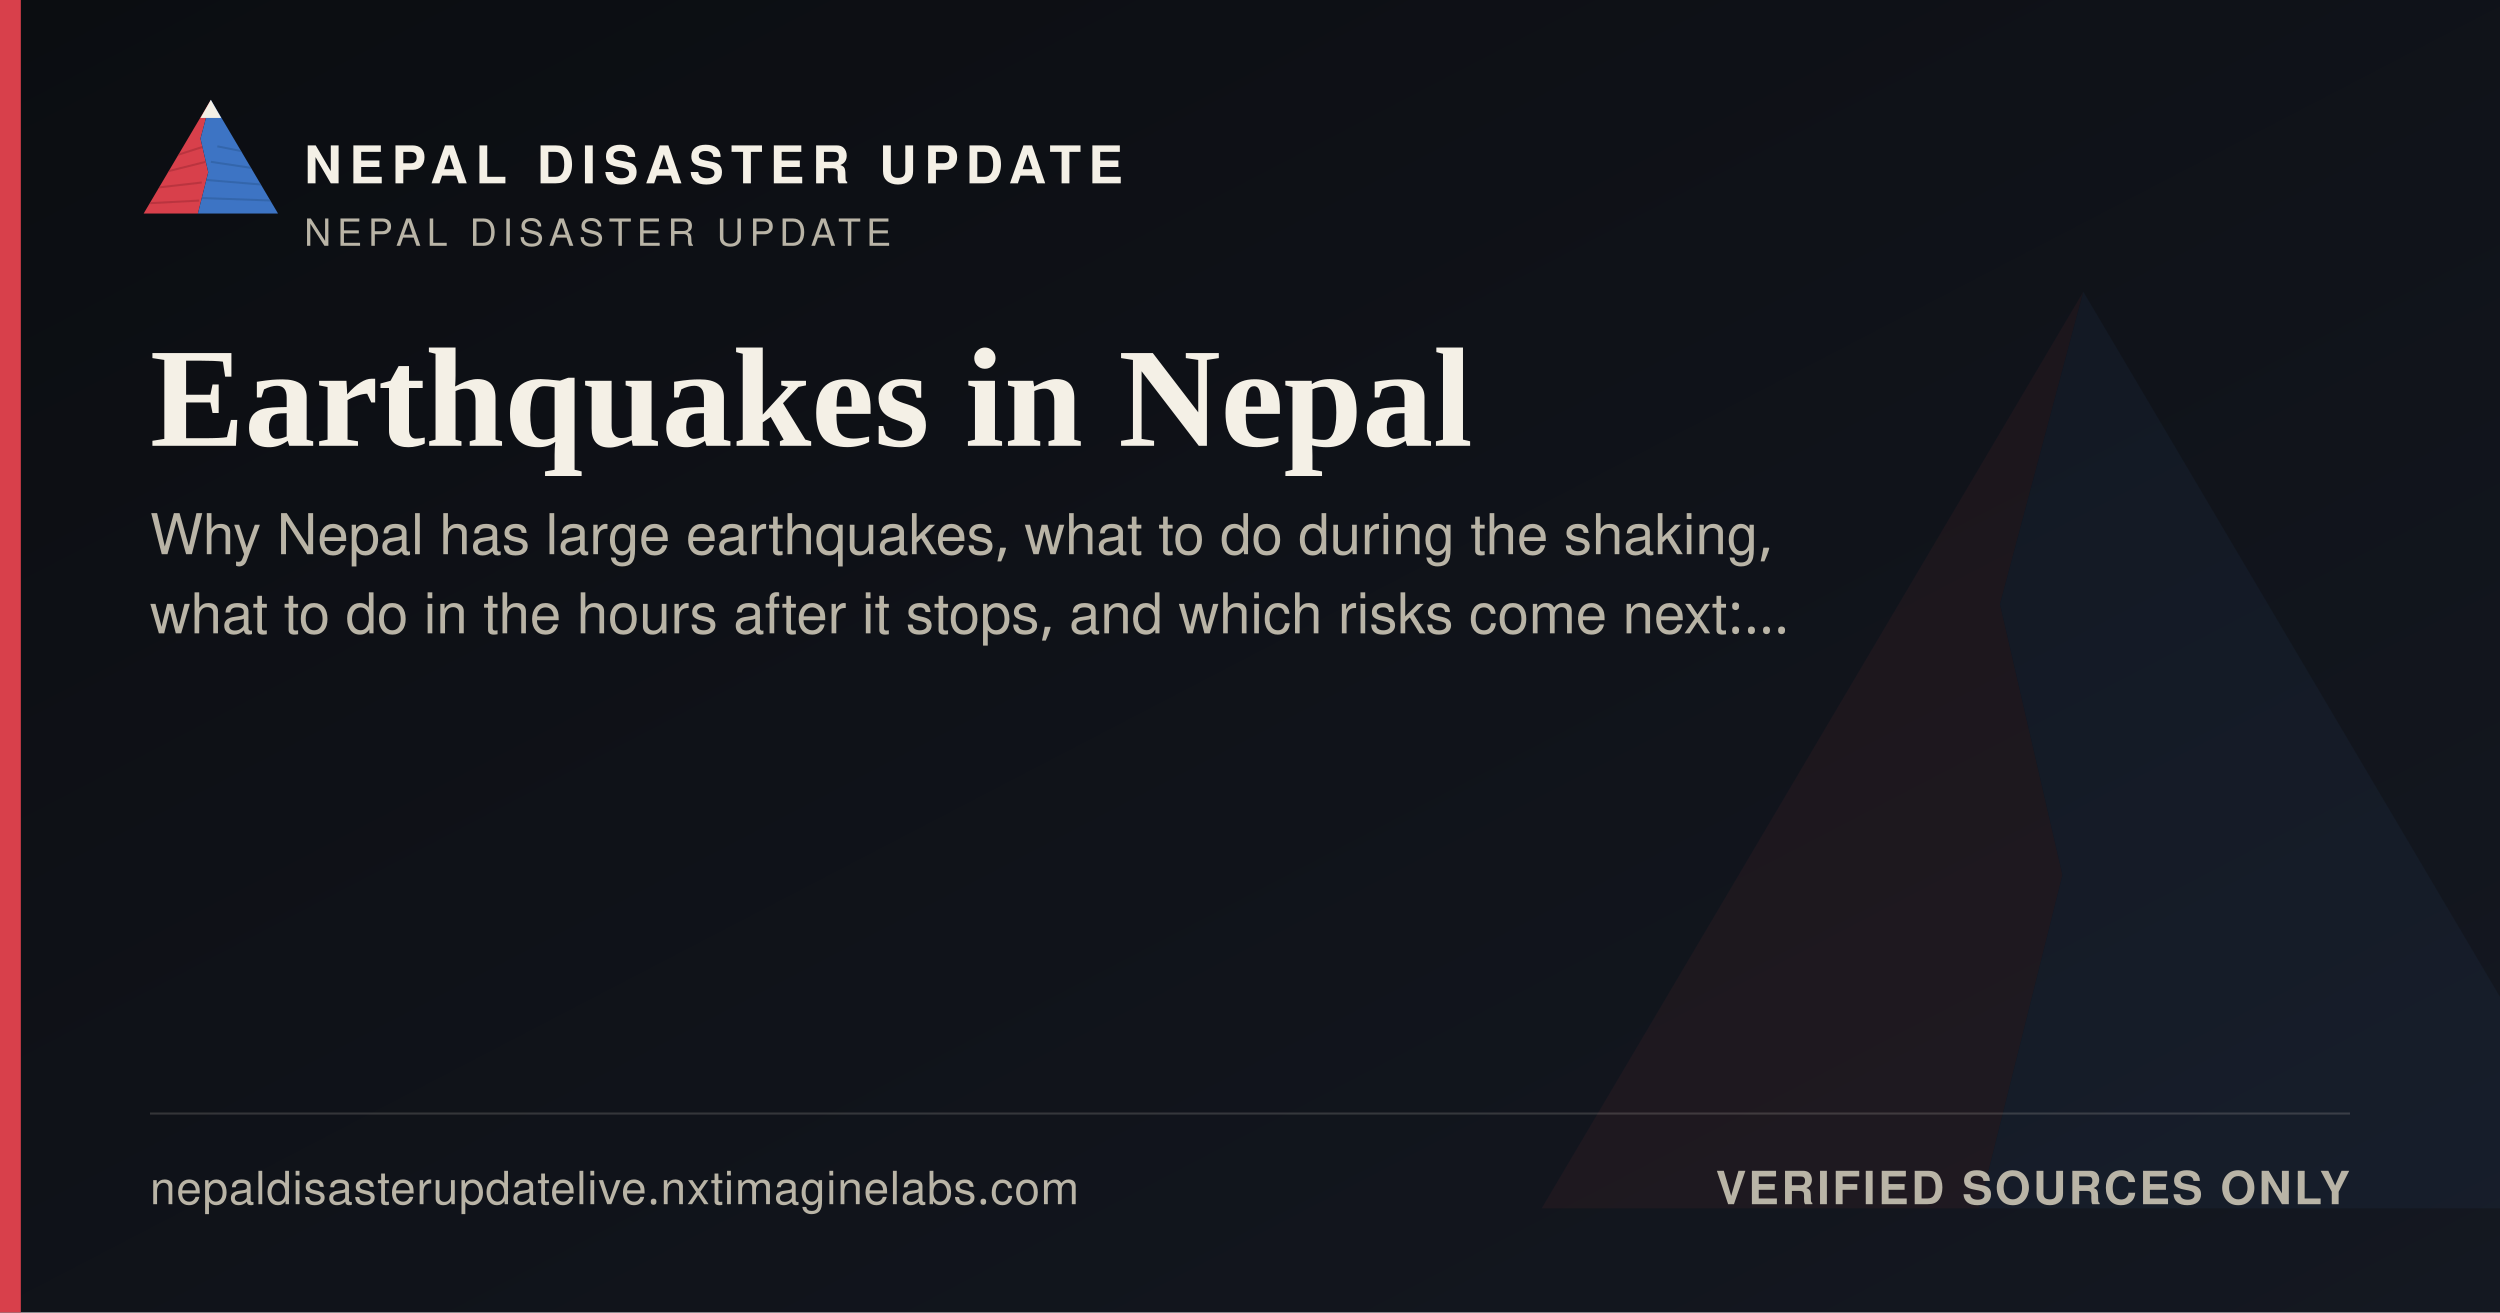
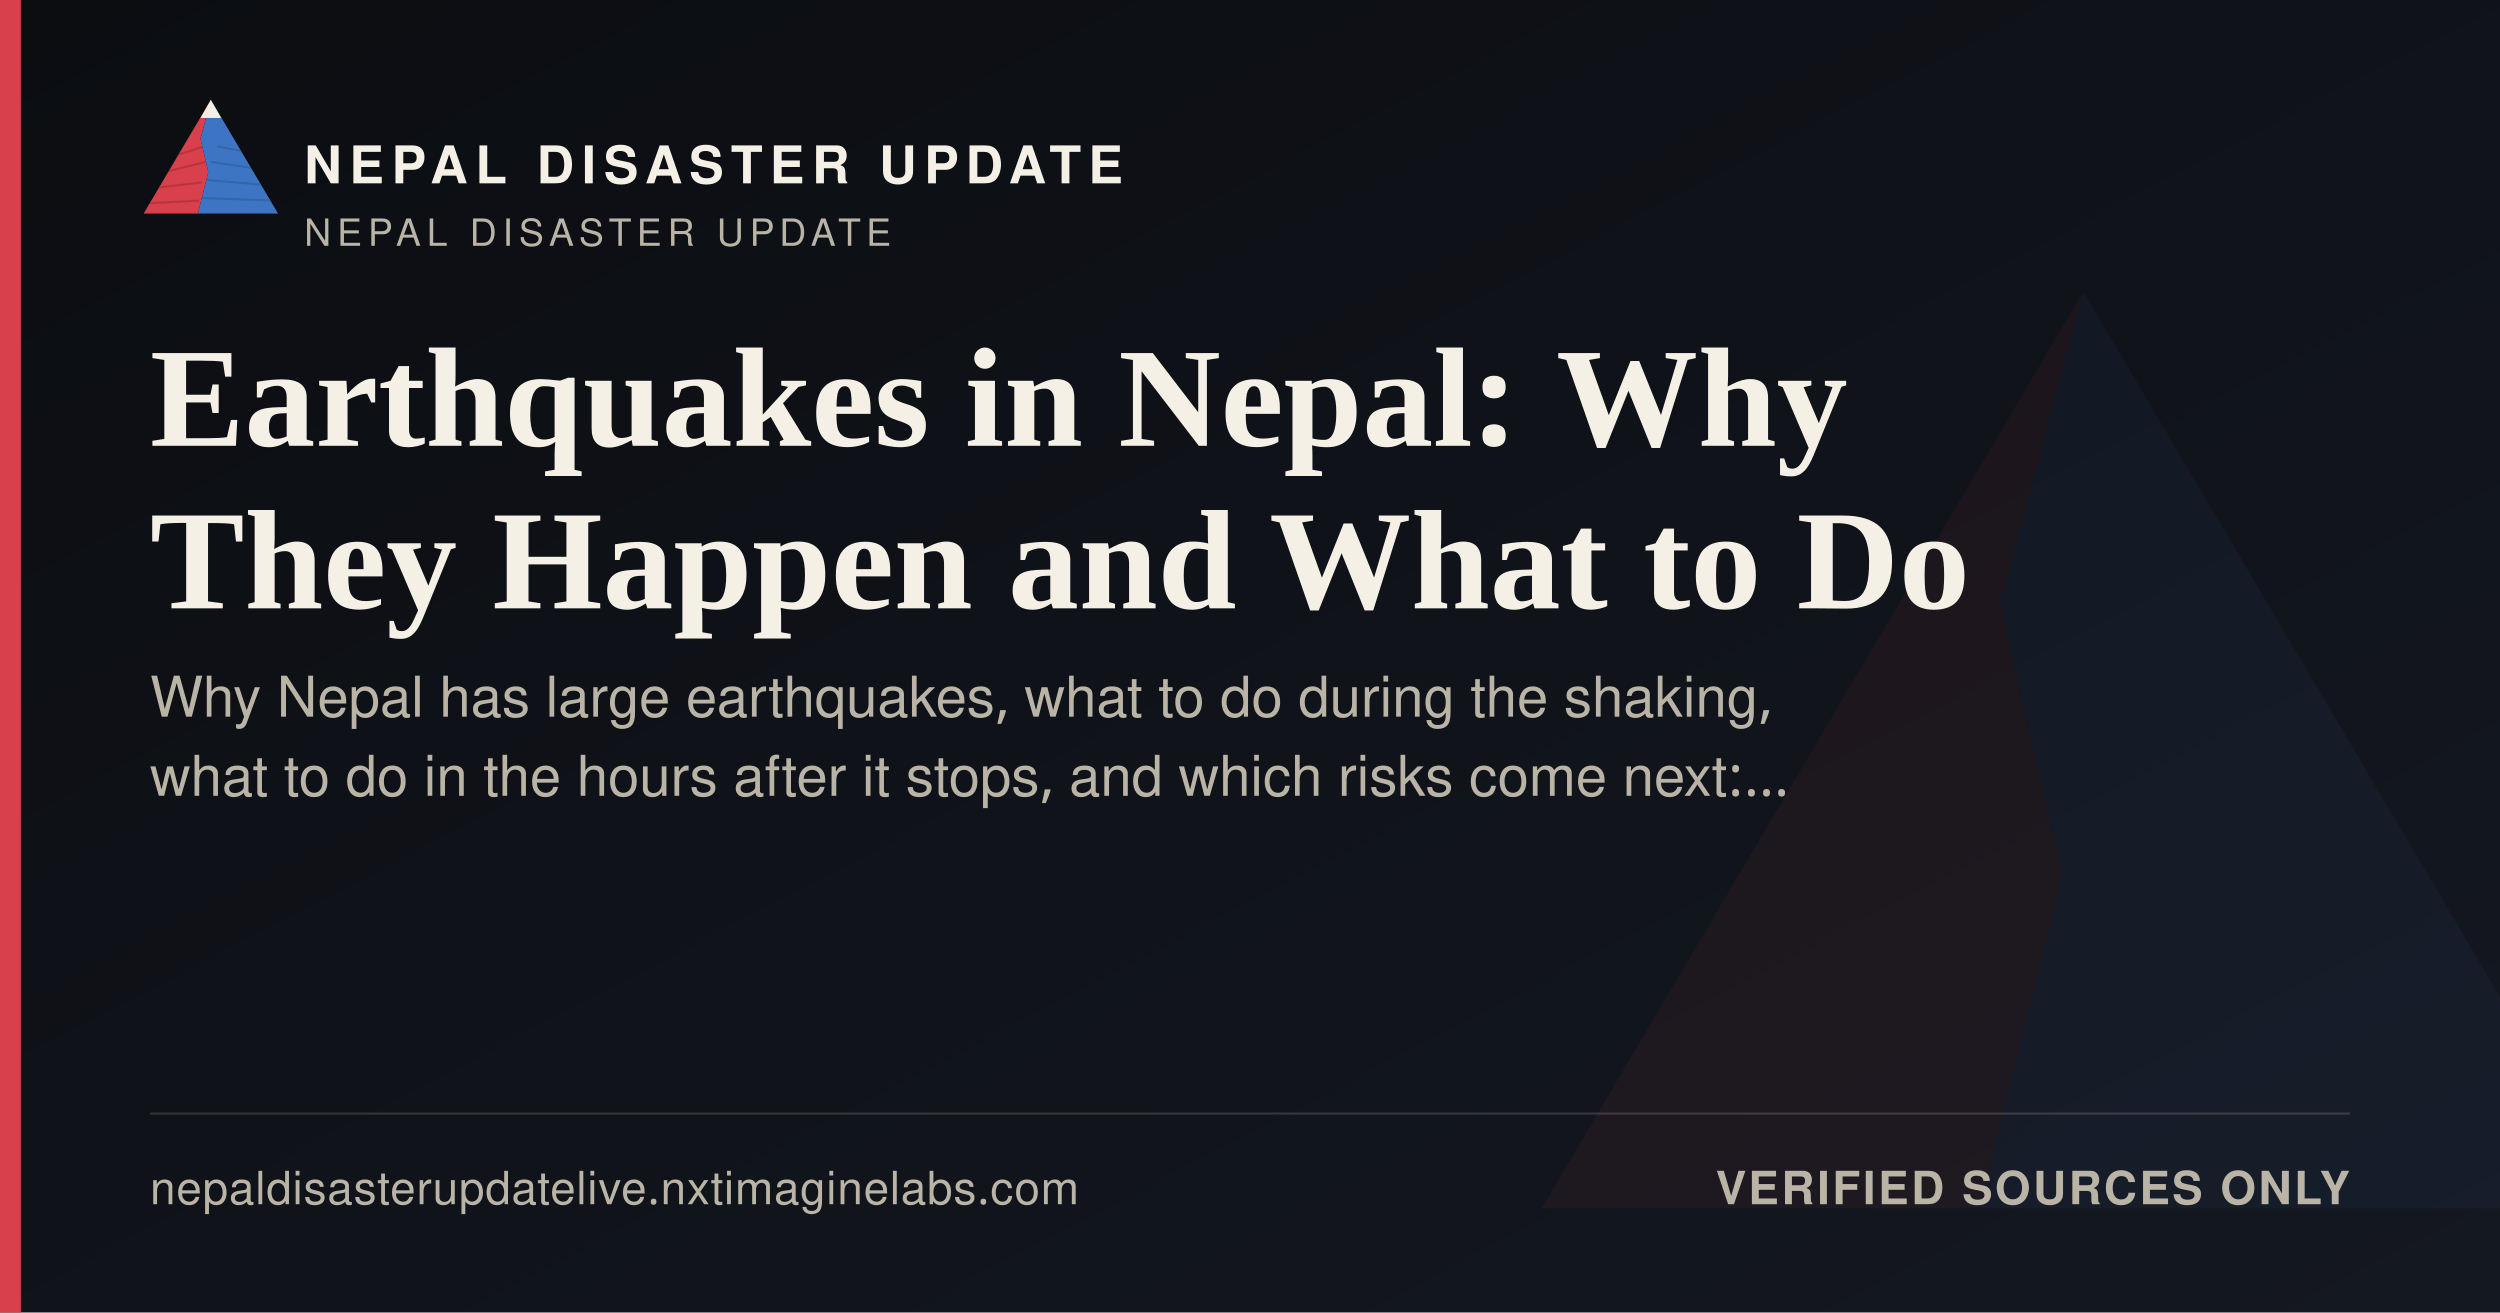
<svg xmlns="http://www.w3.org/2000/svg" width="1200" height="630" viewBox="0 0 1200 630">
  <defs>
    <linearGradient id="ogbg" x1="0" y1="0" x2="1" y2="1">
      <stop offset="0" stop-color="#0B0D11" />
      <stop offset="1" stop-color="#141821" />
    </linearGradient>
  </defs>
  <rect width="1200" height="630" fill="url(#ogbg)" />
  <g transform="translate(700,60) scale(5)" opacity="0.06">
    <polygon points="60,16 52,46 58,72 50,104 8,104" fill="#D8404B" />
    <polygon points="60,16 112,104 50,104 58,72 52,46" fill="#3D74C4" />
  </g>
  <rect x="0" y="0" width="10" height="630" fill="#D8404B" />
  <g transform="translate(64,38) scale(0.62)">
    <g>
      <defs>
        <clipPath id="ogLc">
          <polygon points="60,16 52,46 58,72 50,104 8,104" />
        </clipPath>
        <clipPath id="ogRc">
          <polygon points="60,16 112,104 50,104 58,72 52,46" />
        </clipPath>
      </defs>
      <polygon points="60,16 52,46 58,72 50,104 8,104" fill="#D8404B" />
      <g clip-path="url(#ogLc)" stroke="#A32A34" stroke-width="1.6" fill="none" opacity="0.55">
        <path d="M30,60 L55,52" />
        <path d="M24,72 L56,64" />
        <path d="M18,84 L53,80" />
        <path d="M13,96 L51,94" />
      </g>
      <polygon points="60,16 112,104 50,104 58,72 52,46" fill="#3D74C4" />
      <g clip-path="url(#ogRc)" stroke="#2A5793" stroke-width="1.6" fill="none" opacity="0.5">
        <path d="M65,52 L95,58" />
        <path d="M60,64 L100,70" />
        <path d="M56,78 L104,82" />
        <path d="M52,92 L108,94" />
      </g>
      <polygon points="60,16 52,30 68,30" fill="#F4F0E6" />
    </g>
  </g>
  <text x="146" y="88" font-family="'Public Sans', 'Noto Sans Devanagari', 'Helvetica Neue', Helvetica, Arial, sans-serif" font-size="25" font-weight="800" letter-spacing="3.6" fill="#F4F0E6">NEPAL DISASTER UPDATE</text>
  <text x="146" y="118" font-family="'Public Sans', 'Noto Sans Devanagari', 'Helvetica Neue', Helvetica, Arial, sans-serif" font-size="18" letter-spacing="2.8" fill="#B9B4A6">NEPAL DISASTER UPDATE</text>
-   <text x="72" y="214" font-family="Newsreader, 'Noto Serif Devanagari', Georgia, 'Times New Roman', serif" font-size="68" font-weight="600" fill="#F4F0E6">Earthquakes in Nepal</text>
-   <text x="72" y="266" font-family="'Public Sans', 'Noto Sans Devanagari', 'Helvetica Neue', Helvetica, Arial, sans-serif" font-size="27" fill="#B9B4A6">Why Nepal has large earthquakes, what to do during the shaking,</text>
-   <text x="72" y="304" font-family="'Public Sans', 'Noto Sans Devanagari', 'Helvetica Neue', Helvetica, Arial, sans-serif" font-size="27" fill="#B9B4A6">what to do in the hours after it stops, and which risks come next:…</text>
+   <text x="72" y="214" font-family="Newsreader, 'Noto Serif Devanagari', Georgia, 'Times New Roman', serif" font-size="68" font-weight="600" fill="#F4F0E6">Earthquakes in Nepal: Why</text>
+   <text x="72" y="292" font-family="Newsreader, 'Noto Serif Devanagari', Georgia, 'Times New Roman', serif" font-size="68" font-weight="600" fill="#F4F0E6">They Happen and What to Do</text>
+   <text x="72" y="344" font-family="'Public Sans', 'Noto Sans Devanagari', 'Helvetica Neue', Helvetica, Arial, sans-serif" font-size="27" fill="#B9B4A6">Why Nepal has large earthquakes, what to do during the shaking,</text>
+   <text x="72" y="382" font-family="'Public Sans', 'Noto Sans Devanagari', 'Helvetica Neue', Helvetica, Arial, sans-serif" font-size="27" fill="#B9B4A6">what to do in the hours after it stops, and which risks come next:…</text>
  <rect x="72" y="534" width="1056" height="1" fill="rgba(244,240,230,0.16)" />
  <text x="72" y="578" font-family="'Public Sans', 'Noto Sans Devanagari', 'Helvetica Neue', Helvetica, Arial, sans-serif" font-size="22" fill="#B9B4A6" letter-spacing="0.4">nepaldisasterupdatelive.nxtimaginelabs.com</text>
  <text x="1128" y="578" text-anchor="end" font-family="'Public Sans', 'Noto Sans Devanagari', 'Helvetica Neue', Helvetica, Arial, sans-serif" font-size="22" font-weight="700" letter-spacing="1.2" fill="#B9B4A6">VERIFIED SOURCES ONLY</text>
</svg>
